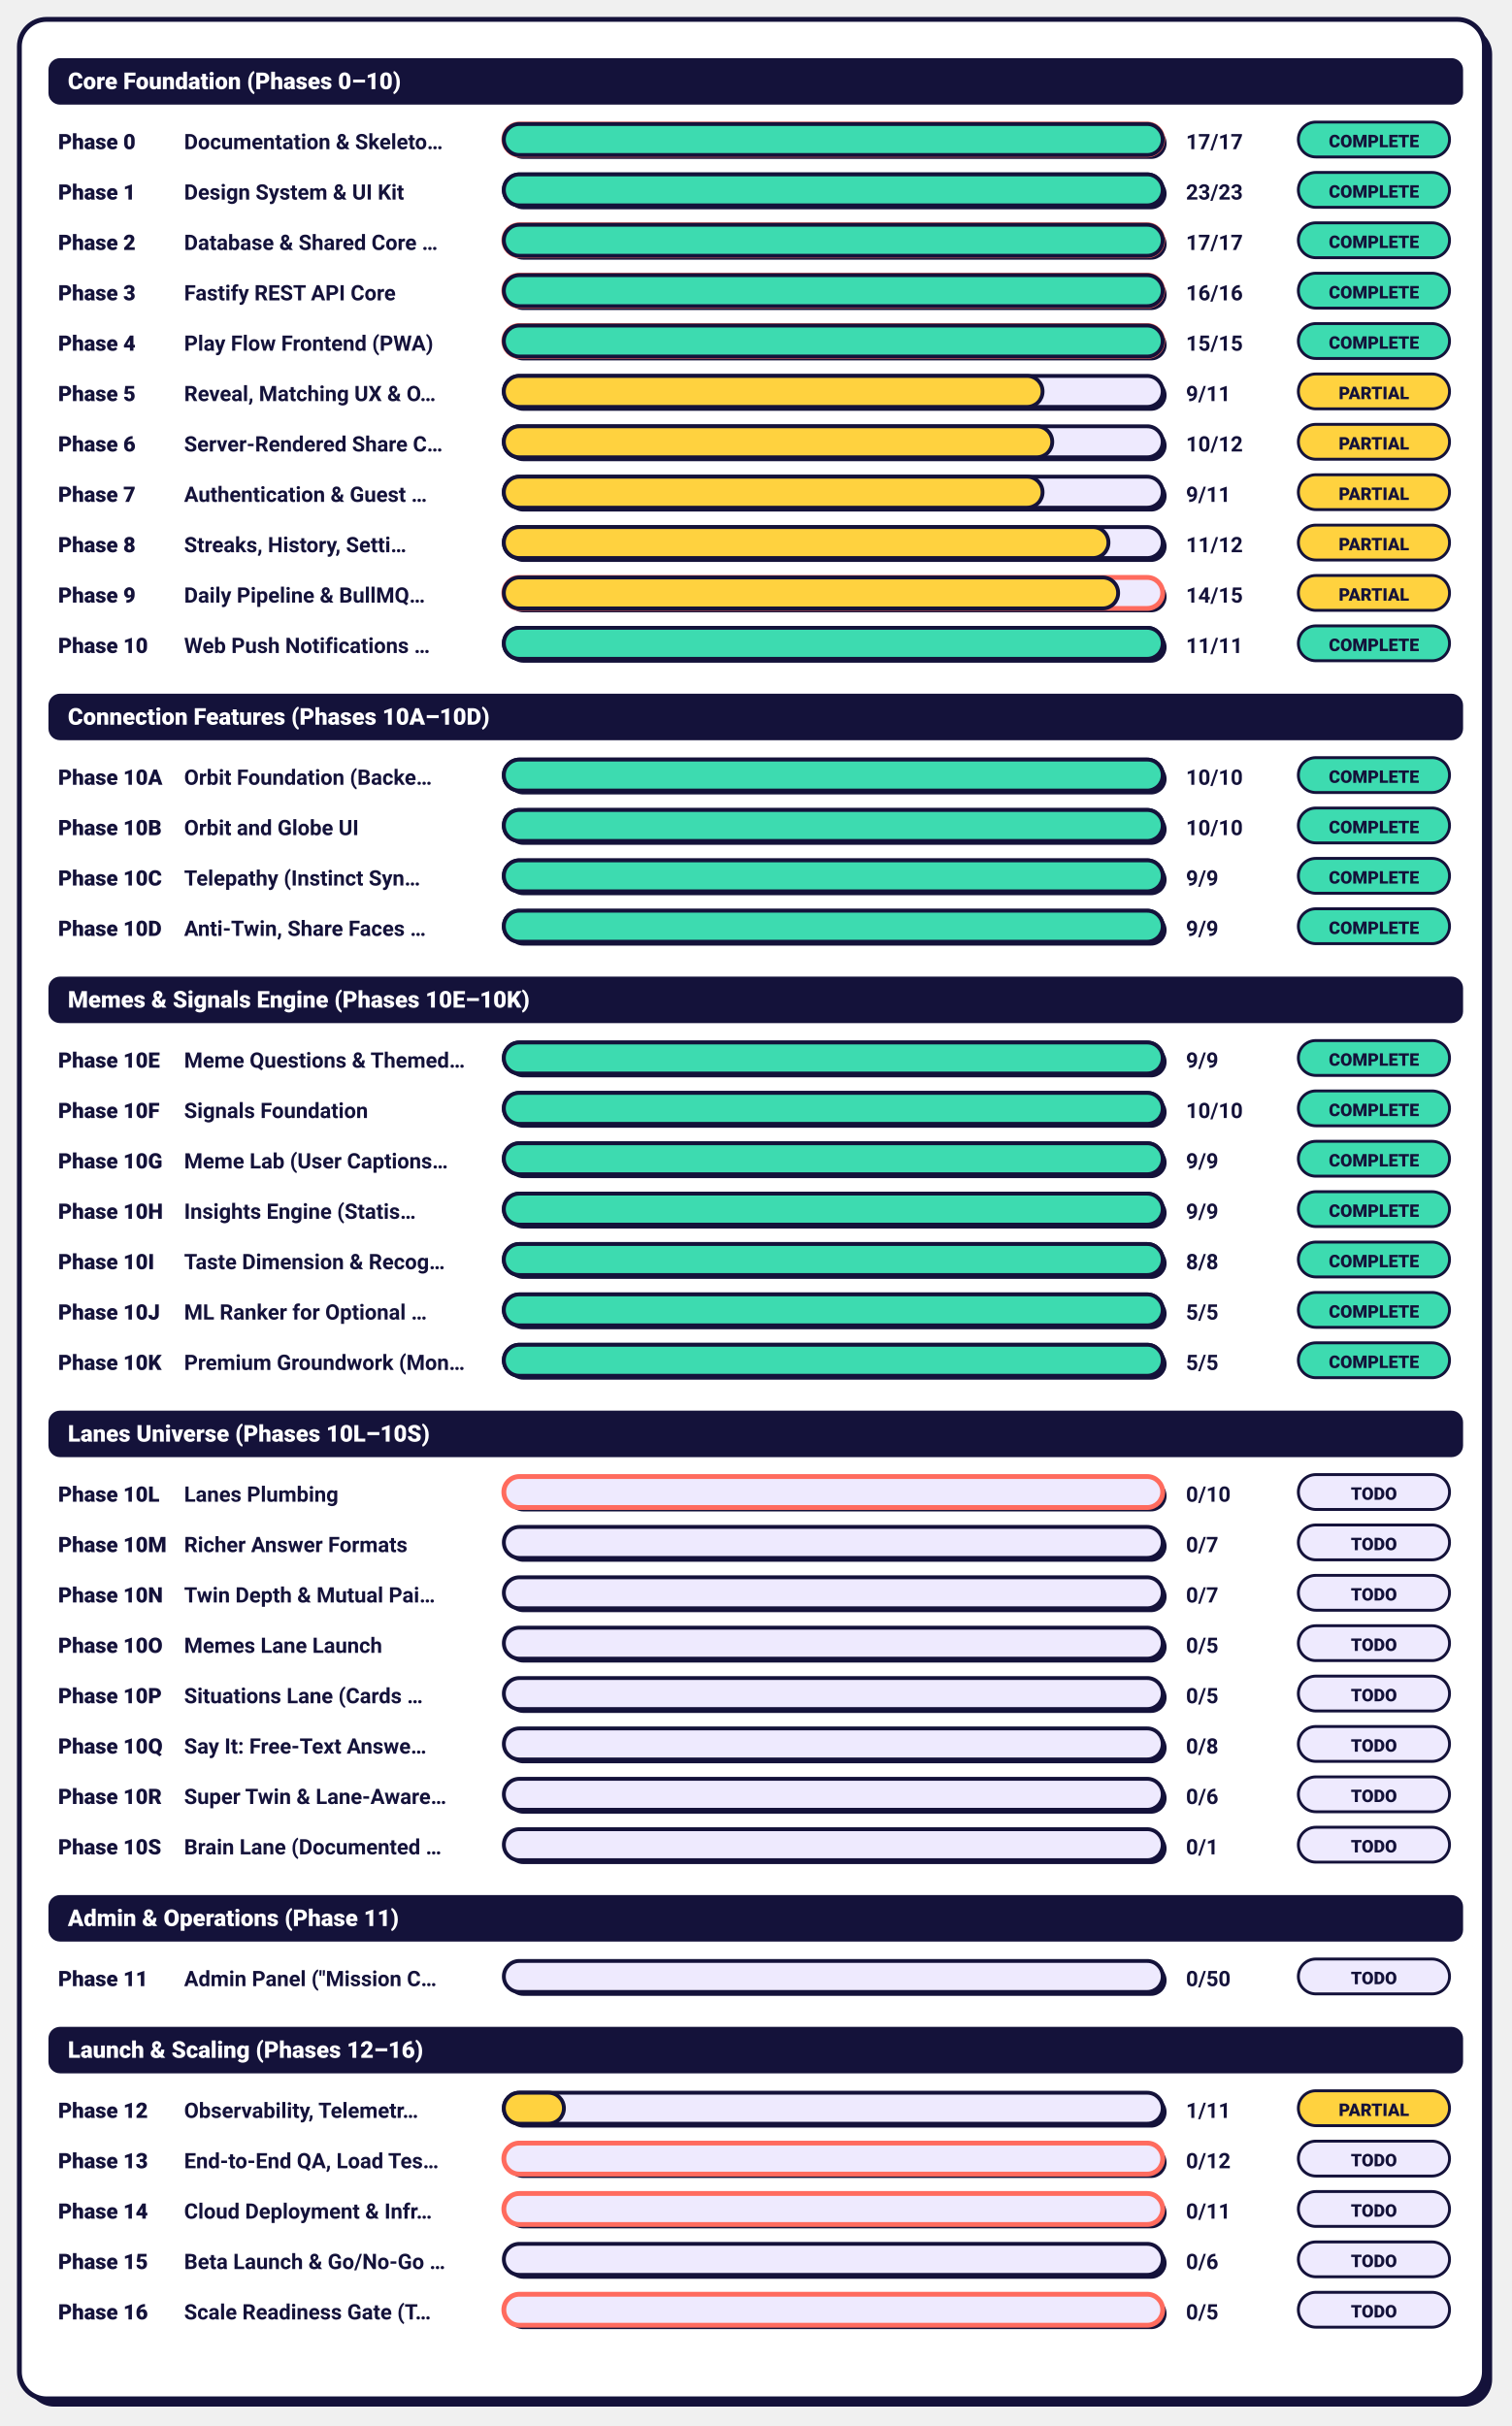
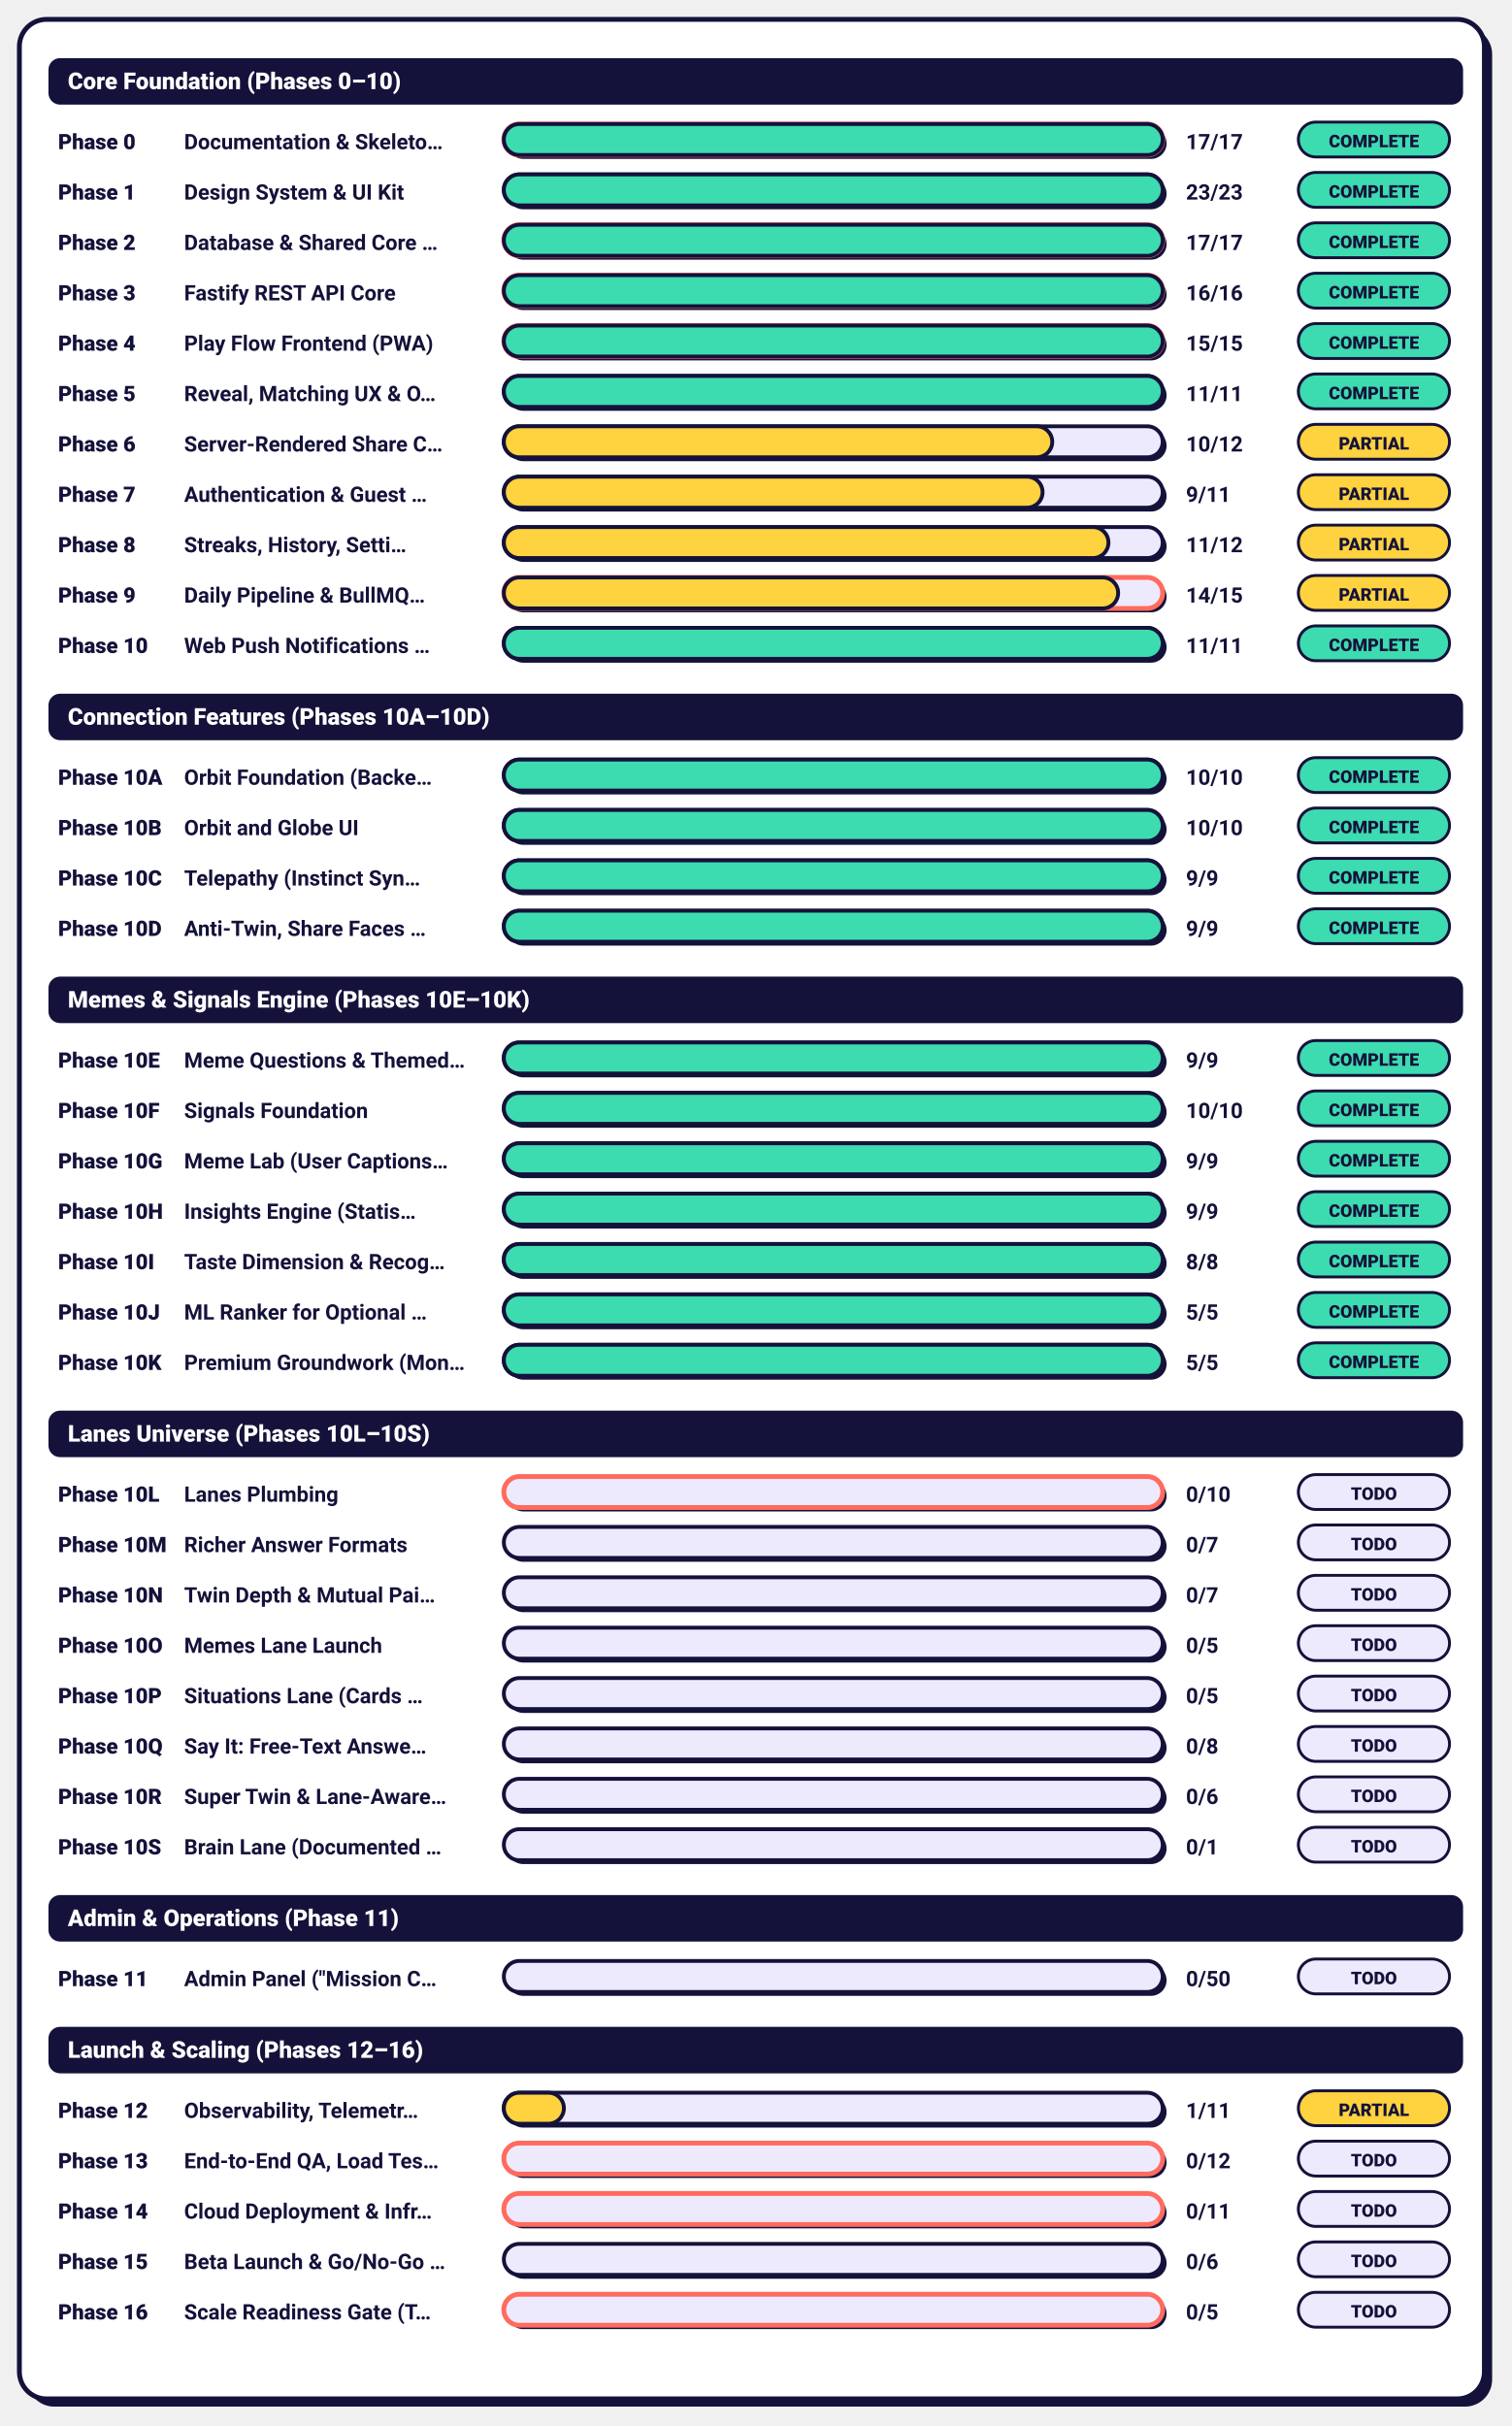
<svg xmlns="http://www.w3.org/2000/svg" width="780" height="1252" viewBox="0 0 780 1252">
  <style>
    text { font-family: system-ui, -apple-system, 'Segoe UI', Roboto, Helvetica, Arial, sans-serif; }
    .gh { font-size: 12px; font-weight: 800; fill: #FFFFFF; }
    .pid { font-size: 11px; font-weight: 800; fill: #14123A; }
    .pname { font-size: 11px; font-weight: 600; fill: #14123A; }
    .pcount { font-size: 11px; font-weight: 700; fill: #14123A; }
    .pstatus { font-size: 9px; font-weight: 800; fill: #14123A; text-anchor: middle; }
    .sh { fill: #14123A; rx: 8px; }
    .tk { fill: #EEEAFE; stroke: #14123A; stroke-width: 2; rx: 8px; }
    .tk-crit { fill: #EEEAFE; stroke: #FF6B5E; stroke-width: 2.5; rx: 8px; }
    .f-mint { fill: #3DDBB0; stroke: #14123A; stroke-width: 2; rx: 8px; }
    .f-sun { fill: #FFD23F; stroke: #14123A; stroke-width: 2; rx: 8px; }
    .f-lav { fill: #EEEAFE; stroke: #14123A; stroke-width: 2; rx: 8px; }
    .b-mint { fill: #3DDBB0; stroke: #14123A; stroke-width: 1.5; rx: 9px; }
    .b-sun { fill: #FFD23F; stroke: #14123A; stroke-width: 1.5; rx: 9px; }
    .b-lav { fill: #EEEAFE; stroke: #14123A; stroke-width: 1.5; rx: 9px; }
  </style>
  <rect x="14" y="14" width="756" height="1228" rx="14" fill="#14123A" />
  <rect x="10" y="10" width="756" height="1228" rx="14" fill="#FFFFFF" stroke="#14123A" stroke-width="2.5" />
  <rect x="25" y="30" width="730" height="24" rx="6" fill="#14123A" />
  <text x="35" y="46" class="gh">Core Foundation (Phases 0–10)</text>
  <text x="30" y="77" class="pid">Phase 0</text>
  <text x="95" y="77" class="pname">Documentation &amp; Skeleto…</text>
  <rect x="262" y="66" width="340" height="16" class="sh" />
  <rect x="260" y="64" width="340" height="16" class="tk-crit" />
  <rect x="260" y="64" width="340" height="16" class="f-mint" />
  <text x="612" y="77" class="pcount">17/17</text>
  <rect x="670" y="63" width="78" height="18" class="b-mint" />
  <text x="709" y="76" class="pstatus">COMPLETE</text>
  <text x="30" y="103" class="pid">Phase 1</text>
  <text x="95" y="103" class="pname">Design System &amp; UI Kit</text>
  <rect x="262" y="92" width="340" height="16" class="sh" />
  <rect x="260" y="90" width="340" height="16" class="tk" />
  <rect x="260" y="90" width="340" height="16" class="f-mint" />
  <text x="612" y="103" class="pcount">23/23</text>
  <rect x="670" y="89" width="78" height="18" class="b-mint" />
  <text x="709" y="102" class="pstatus">COMPLETE</text>
  <text x="30" y="129" class="pid">Phase 2</text>
  <text x="95" y="129" class="pname">Database &amp; Shared Core …</text>
  <rect x="262" y="118" width="340" height="16" class="sh" />
  <rect x="260" y="116" width="340" height="16" class="tk-crit" />
  <rect x="260" y="116" width="340" height="16" class="f-mint" />
  <text x="612" y="129" class="pcount">17/17</text>
  <rect x="670" y="115" width="78" height="18" class="b-mint" />
  <text x="709" y="128" class="pstatus">COMPLETE</text>
  <text x="30" y="155" class="pid">Phase 3</text>
  <text x="95" y="155" class="pname">Fastify REST API Core</text>
  <rect x="262" y="144" width="340" height="16" class="sh" />
  <rect x="260" y="142" width="340" height="16" class="tk-crit" />
  <rect x="260" y="142" width="340" height="16" class="f-mint" />
  <text x="612" y="155" class="pcount">16/16</text>
  <rect x="670" y="141" width="78" height="18" class="b-mint" />
  <text x="709" y="154" class="pstatus">COMPLETE</text>
  <text x="30" y="181" class="pid">Phase 4</text>
  <text x="95" y="181" class="pname">Play Flow Frontend (PWA)</text>
  <rect x="262" y="170" width="340" height="16" class="sh" />
  <rect x="260" y="168" width="340" height="16" class="tk-crit" />
  <rect x="260" y="168" width="340" height="16" class="f-mint" />
  <text x="612" y="181" class="pcount">15/15</text>
  <rect x="670" y="167" width="78" height="18" class="b-mint" />
  <text x="709" y="180" class="pstatus">COMPLETE</text>
  <text x="30" y="207" class="pid">Phase 5</text>
  <text x="95" y="207" class="pname">Reveal, Matching UX &amp; O…</text>
  <rect x="262" y="196" width="340" height="16" class="sh" />
  <rect x="260" y="194" width="340" height="16" class="tk" />
-   <rect x="260" y="194" width="278" height="16" class="f-sun" />
-   <text x="612" y="207" class="pcount">9/11</text>
-   <rect x="670" y="193" width="78" height="18" class="b-sun" />
-   <text x="709" y="206" class="pstatus">PARTIAL</text>
+   <rect x="260" y="194" width="340" height="16" class="f-mint" />
+   <text x="612" y="207" class="pcount">11/11</text>
+   <rect x="670" y="193" width="78" height="18" class="b-mint" />
+   <text x="709" y="206" class="pstatus">COMPLETE</text>
  <text x="30" y="233" class="pid">Phase 6</text>
  <text x="95" y="233" class="pname">Server-Rendered Share C…</text>
  <rect x="262" y="222" width="340" height="16" class="sh" />
  <rect x="260" y="220" width="340" height="16" class="tk" />
  <rect x="260" y="220" width="283" height="16" class="f-sun" />
  <text x="612" y="233" class="pcount">10/12</text>
  <rect x="670" y="219" width="78" height="18" class="b-sun" />
  <text x="709" y="232" class="pstatus">PARTIAL</text>
  <text x="30" y="259" class="pid">Phase 7</text>
  <text x="95" y="259" class="pname">Authentication &amp; Guest …</text>
  <rect x="262" y="248" width="340" height="16" class="sh" />
  <rect x="260" y="246" width="340" height="16" class="tk" />
  <rect x="260" y="246" width="278" height="16" class="f-sun" />
  <text x="612" y="259" class="pcount">9/11</text>
  <rect x="670" y="245" width="78" height="18" class="b-sun" />
  <text x="709" y="258" class="pstatus">PARTIAL</text>
  <text x="30" y="285" class="pid">Phase 8</text>
  <text x="95" y="285" class="pname">Streaks, History, Setti…</text>
  <rect x="262" y="274" width="340" height="16" class="sh" />
  <rect x="260" y="272" width="340" height="16" class="tk" />
  <rect x="260" y="272" width="312" height="16" class="f-sun" />
  <text x="612" y="285" class="pcount">11/12</text>
  <rect x="670" y="271" width="78" height="18" class="b-sun" />
  <text x="709" y="284" class="pstatus">PARTIAL</text>
  <text x="30" y="311" class="pid">Phase 9</text>
  <text x="95" y="311" class="pname">Daily Pipeline &amp; BullMQ…</text>
  <rect x="262" y="300" width="340" height="16" class="sh" />
  <rect x="260" y="298" width="340" height="16" class="tk-crit" />
  <rect x="260" y="298" width="317" height="16" class="f-sun" />
  <text x="612" y="311" class="pcount">14/15</text>
  <rect x="670" y="297" width="78" height="18" class="b-sun" />
  <text x="709" y="310" class="pstatus">PARTIAL</text>
  <text x="30" y="337" class="pid">Phase 10</text>
  <text x="95" y="337" class="pname">Web Push Notifications …</text>
  <rect x="262" y="326" width="340" height="16" class="sh" />
  <rect x="260" y="324" width="340" height="16" class="tk" />
  <rect x="260" y="324" width="340" height="16" class="f-mint" />
  <text x="612" y="337" class="pcount">11/11</text>
  <rect x="670" y="323" width="78" height="18" class="b-mint" />
  <text x="709" y="336" class="pstatus">COMPLETE</text>
  <rect x="25" y="358" width="730" height="24" rx="6" fill="#14123A" />
  <text x="35" y="374" class="gh">Connection Features (Phases 10A–10D)</text>
  <text x="30" y="405" class="pid">Phase 10A</text>
  <text x="95" y="405" class="pname">Orbit Foundation (Backe…</text>
  <rect x="262" y="394" width="340" height="16" class="sh" />
  <rect x="260" y="392" width="340" height="16" class="tk" />
  <rect x="260" y="392" width="340" height="16" class="f-mint" />
  <text x="612" y="405" class="pcount">10/10</text>
  <rect x="670" y="391" width="78" height="18" class="b-mint" />
  <text x="709" y="404" class="pstatus">COMPLETE</text>
  <text x="30" y="431" class="pid">Phase 10B</text>
  <text x="95" y="431" class="pname">Orbit and Globe UI</text>
  <rect x="262" y="420" width="340" height="16" class="sh" />
  <rect x="260" y="418" width="340" height="16" class="tk" />
  <rect x="260" y="418" width="340" height="16" class="f-mint" />
  <text x="612" y="431" class="pcount">10/10</text>
  <rect x="670" y="417" width="78" height="18" class="b-mint" />
  <text x="709" y="430" class="pstatus">COMPLETE</text>
  <text x="30" y="457" class="pid">Phase 10C</text>
  <text x="95" y="457" class="pname">Telepathy (Instinct Syn…</text>
  <rect x="262" y="446" width="340" height="16" class="sh" />
  <rect x="260" y="444" width="340" height="16" class="tk" />
  <rect x="260" y="444" width="340" height="16" class="f-mint" />
  <text x="612" y="457" class="pcount">9/9</text>
  <rect x="670" y="443" width="78" height="18" class="b-mint" />
  <text x="709" y="456" class="pstatus">COMPLETE</text>
  <text x="30" y="483" class="pid">Phase 10D</text>
  <text x="95" y="483" class="pname">Anti-Twin, Share Faces …</text>
  <rect x="262" y="472" width="340" height="16" class="sh" />
  <rect x="260" y="470" width="340" height="16" class="tk" />
  <rect x="260" y="470" width="340" height="16" class="f-mint" />
  <text x="612" y="483" class="pcount">9/9</text>
  <rect x="670" y="469" width="78" height="18" class="b-mint" />
  <text x="709" y="482" class="pstatus">COMPLETE</text>
  <rect x="25" y="504" width="730" height="24" rx="6" fill="#14123A" />
  <text x="35" y="520" class="gh">Memes &amp; Signals Engine (Phases 10E–10K)</text>
  <text x="30" y="551" class="pid">Phase 10E</text>
  <text x="95" y="551" class="pname">Meme Questions &amp; Themed…</text>
  <rect x="262" y="540" width="340" height="16" class="sh" />
  <rect x="260" y="538" width="340" height="16" class="tk" />
  <rect x="260" y="538" width="340" height="16" class="f-mint" />
  <text x="612" y="551" class="pcount">9/9</text>
  <rect x="670" y="537" width="78" height="18" class="b-mint" />
  <text x="709" y="550" class="pstatus">COMPLETE</text>
  <text x="30" y="577" class="pid">Phase 10F</text>
  <text x="95" y="577" class="pname">Signals Foundation</text>
  <rect x="262" y="566" width="340" height="16" class="sh" />
  <rect x="260" y="564" width="340" height="16" class="tk" />
  <rect x="260" y="564" width="340" height="16" class="f-mint" />
  <text x="612" y="577" class="pcount">10/10</text>
  <rect x="670" y="563" width="78" height="18" class="b-mint" />
  <text x="709" y="576" class="pstatus">COMPLETE</text>
  <text x="30" y="603" class="pid">Phase 10G</text>
  <text x="95" y="603" class="pname">Meme Lab (User Captions…</text>
  <rect x="262" y="592" width="340" height="16" class="sh" />
  <rect x="260" y="590" width="340" height="16" class="tk" />
  <rect x="260" y="590" width="340" height="16" class="f-mint" />
  <text x="612" y="603" class="pcount">9/9</text>
  <rect x="670" y="589" width="78" height="18" class="b-mint" />
  <text x="709" y="602" class="pstatus">COMPLETE</text>
  <text x="30" y="629" class="pid">Phase 10H</text>
  <text x="95" y="629" class="pname">Insights Engine (Statis…</text>
  <rect x="262" y="618" width="340" height="16" class="sh" />
  <rect x="260" y="616" width="340" height="16" class="tk" />
  <rect x="260" y="616" width="340" height="16" class="f-mint" />
  <text x="612" y="629" class="pcount">9/9</text>
  <rect x="670" y="615" width="78" height="18" class="b-mint" />
  <text x="709" y="628" class="pstatus">COMPLETE</text>
  <text x="30" y="655" class="pid">Phase 10I</text>
  <text x="95" y="655" class="pname">Taste Dimension &amp; Recog…</text>
  <rect x="262" y="644" width="340" height="16" class="sh" />
  <rect x="260" y="642" width="340" height="16" class="tk" />
  <rect x="260" y="642" width="340" height="16" class="f-mint" />
  <text x="612" y="655" class="pcount">8/8</text>
  <rect x="670" y="641" width="78" height="18" class="b-mint" />
  <text x="709" y="654" class="pstatus">COMPLETE</text>
  <text x="30" y="681" class="pid">Phase 10J</text>
  <text x="95" y="681" class="pname">ML Ranker for Optional …</text>
  <rect x="262" y="670" width="340" height="16" class="sh" />
  <rect x="260" y="668" width="340" height="16" class="tk" />
  <rect x="260" y="668" width="340" height="16" class="f-mint" />
  <text x="612" y="681" class="pcount">5/5</text>
  <rect x="670" y="667" width="78" height="18" class="b-mint" />
  <text x="709" y="680" class="pstatus">COMPLETE</text>
  <text x="30" y="707" class="pid">Phase 10K</text>
  <text x="95" y="707" class="pname">Premium Groundwork (Mon…</text>
  <rect x="262" y="696" width="340" height="16" class="sh" />
  <rect x="260" y="694" width="340" height="16" class="tk" />
  <rect x="260" y="694" width="340" height="16" class="f-mint" />
  <text x="612" y="707" class="pcount">5/5</text>
  <rect x="670" y="693" width="78" height="18" class="b-mint" />
  <text x="709" y="706" class="pstatus">COMPLETE</text>
  <rect x="25" y="728" width="730" height="24" rx="6" fill="#14123A" />
  <text x="35" y="744" class="gh">Lanes Universe (Phases 10L–10S)</text>
  <text x="30" y="775" class="pid">Phase 10L</text>
  <text x="95" y="775" class="pname">Lanes Plumbing</text>
  <rect x="262" y="764" width="340" height="16" class="sh" />
  <rect x="260" y="762" width="340" height="16" class="tk-crit" />
  <text x="612" y="775" class="pcount">0/10</text>
  <rect x="670" y="761" width="78" height="18" class="b-lav" />
  <text x="709" y="774" class="pstatus">TODO</text>
  <text x="30" y="801" class="pid">Phase 10M</text>
  <text x="95" y="801" class="pname">Richer Answer Formats</text>
  <rect x="262" y="790" width="340" height="16" class="sh" />
  <rect x="260" y="788" width="340" height="16" class="tk" />
  <text x="612" y="801" class="pcount">0/7</text>
  <rect x="670" y="787" width="78" height="18" class="b-lav" />
  <text x="709" y="800" class="pstatus">TODO</text>
  <text x="30" y="827" class="pid">Phase 10N</text>
  <text x="95" y="827" class="pname">Twin Depth &amp; Mutual Pai…</text>
  <rect x="262" y="816" width="340" height="16" class="sh" />
  <rect x="260" y="814" width="340" height="16" class="tk" />
  <text x="612" y="827" class="pcount">0/7</text>
  <rect x="670" y="813" width="78" height="18" class="b-lav" />
  <text x="709" y="826" class="pstatus">TODO</text>
  <text x="30" y="853" class="pid">Phase 10O</text>
  <text x="95" y="853" class="pname">Memes Lane Launch</text>
  <rect x="262" y="842" width="340" height="16" class="sh" />
  <rect x="260" y="840" width="340" height="16" class="tk" />
  <text x="612" y="853" class="pcount">0/5</text>
  <rect x="670" y="839" width="78" height="18" class="b-lav" />
  <text x="709" y="852" class="pstatus">TODO</text>
  <text x="30" y="879" class="pid">Phase 10P</text>
  <text x="95" y="879" class="pname">Situations Lane (Cards …</text>
  <rect x="262" y="868" width="340" height="16" class="sh" />
  <rect x="260" y="866" width="340" height="16" class="tk" />
  <text x="612" y="879" class="pcount">0/5</text>
  <rect x="670" y="865" width="78" height="18" class="b-lav" />
  <text x="709" y="878" class="pstatus">TODO</text>
  <text x="30" y="905" class="pid">Phase 10Q</text>
  <text x="95" y="905" class="pname">Say It: Free-Text Answe…</text>
  <rect x="262" y="894" width="340" height="16" class="sh" />
  <rect x="260" y="892" width="340" height="16" class="tk" />
  <text x="612" y="905" class="pcount">0/8</text>
  <rect x="670" y="891" width="78" height="18" class="b-lav" />
  <text x="709" y="904" class="pstatus">TODO</text>
  <text x="30" y="931" class="pid">Phase 10R</text>
  <text x="95" y="931" class="pname">Super Twin &amp; Lane-Aware…</text>
  <rect x="262" y="920" width="340" height="16" class="sh" />
  <rect x="260" y="918" width="340" height="16" class="tk" />
  <text x="612" y="931" class="pcount">0/6</text>
  <rect x="670" y="917" width="78" height="18" class="b-lav" />
  <text x="709" y="930" class="pstatus">TODO</text>
  <text x="30" y="957" class="pid">Phase 10S</text>
  <text x="95" y="957" class="pname">Brain Lane (Documented …</text>
  <rect x="262" y="946" width="340" height="16" class="sh" />
  <rect x="260" y="944" width="340" height="16" class="tk" />
  <text x="612" y="957" class="pcount">0/1</text>
  <rect x="670" y="943" width="78" height="18" class="b-lav" />
  <text x="709" y="956" class="pstatus">TODO</text>
  <rect x="25" y="978" width="730" height="24" rx="6" fill="#14123A" />
  <text x="35" y="994" class="gh">Admin &amp; Operations (Phase 11)</text>
  <text x="30" y="1025" class="pid">Phase 11</text>
  <text x="95" y="1025" class="pname">Admin Panel ("Mission C…</text>
  <rect x="262" y="1014" width="340" height="16" class="sh" />
  <rect x="260" y="1012" width="340" height="16" class="tk" />
  <text x="612" y="1025" class="pcount">0/50</text>
  <rect x="670" y="1011" width="78" height="18" class="b-lav" />
  <text x="709" y="1024" class="pstatus">TODO</text>
  <rect x="25" y="1046" width="730" height="24" rx="6" fill="#14123A" />
  <text x="35" y="1062" class="gh">Launch &amp; Scaling (Phases 12–16)</text>
  <text x="30" y="1093" class="pid">Phase 12</text>
  <text x="95" y="1093" class="pname">Observability, Telemetr…</text>
  <rect x="262" y="1082" width="340" height="16" class="sh" />
  <rect x="260" y="1080" width="340" height="16" class="tk" />
  <rect x="260" y="1080" width="31" height="16" class="f-sun" />
  <text x="612" y="1093" class="pcount">1/11</text>
  <rect x="670" y="1079" width="78" height="18" class="b-sun" />
  <text x="709" y="1092" class="pstatus">PARTIAL</text>
  <text x="30" y="1119" class="pid">Phase 13</text>
  <text x="95" y="1119" class="pname">End-to-End QA, Load Tes…</text>
  <rect x="262" y="1108" width="340" height="16" class="sh" />
  <rect x="260" y="1106" width="340" height="16" class="tk-crit" />
  <text x="612" y="1119" class="pcount">0/12</text>
  <rect x="670" y="1105" width="78" height="18" class="b-lav" />
  <text x="709" y="1118" class="pstatus">TODO</text>
  <text x="30" y="1145" class="pid">Phase 14</text>
  <text x="95" y="1145" class="pname">Cloud Deployment &amp; Infr…</text>
  <rect x="262" y="1134" width="340" height="16" class="sh" />
  <rect x="260" y="1132" width="340" height="16" class="tk-crit" />
  <text x="612" y="1145" class="pcount">0/11</text>
  <rect x="670" y="1131" width="78" height="18" class="b-lav" />
  <text x="709" y="1144" class="pstatus">TODO</text>
  <text x="30" y="1171" class="pid">Phase 15</text>
  <text x="95" y="1171" class="pname">Beta Launch &amp; Go/No-Go …</text>
  <rect x="262" y="1160" width="340" height="16" class="sh" />
  <rect x="260" y="1158" width="340" height="16" class="tk" />
  <text x="612" y="1171" class="pcount">0/6</text>
  <rect x="670" y="1157" width="78" height="18" class="b-lav" />
  <text x="709" y="1170" class="pstatus">TODO</text>
  <text x="30" y="1197" class="pid">Phase 16</text>
  <text x="95" y="1197" class="pname">Scale Readiness Gate (T…</text>
  <rect x="262" y="1186" width="340" height="16" class="sh" />
  <rect x="260" y="1184" width="340" height="16" class="tk-crit" />
  <text x="612" y="1197" class="pcount">0/5</text>
  <rect x="670" y="1183" width="78" height="18" class="b-lav" />
  <text x="709" y="1196" class="pstatus">TODO</text>
</svg>
